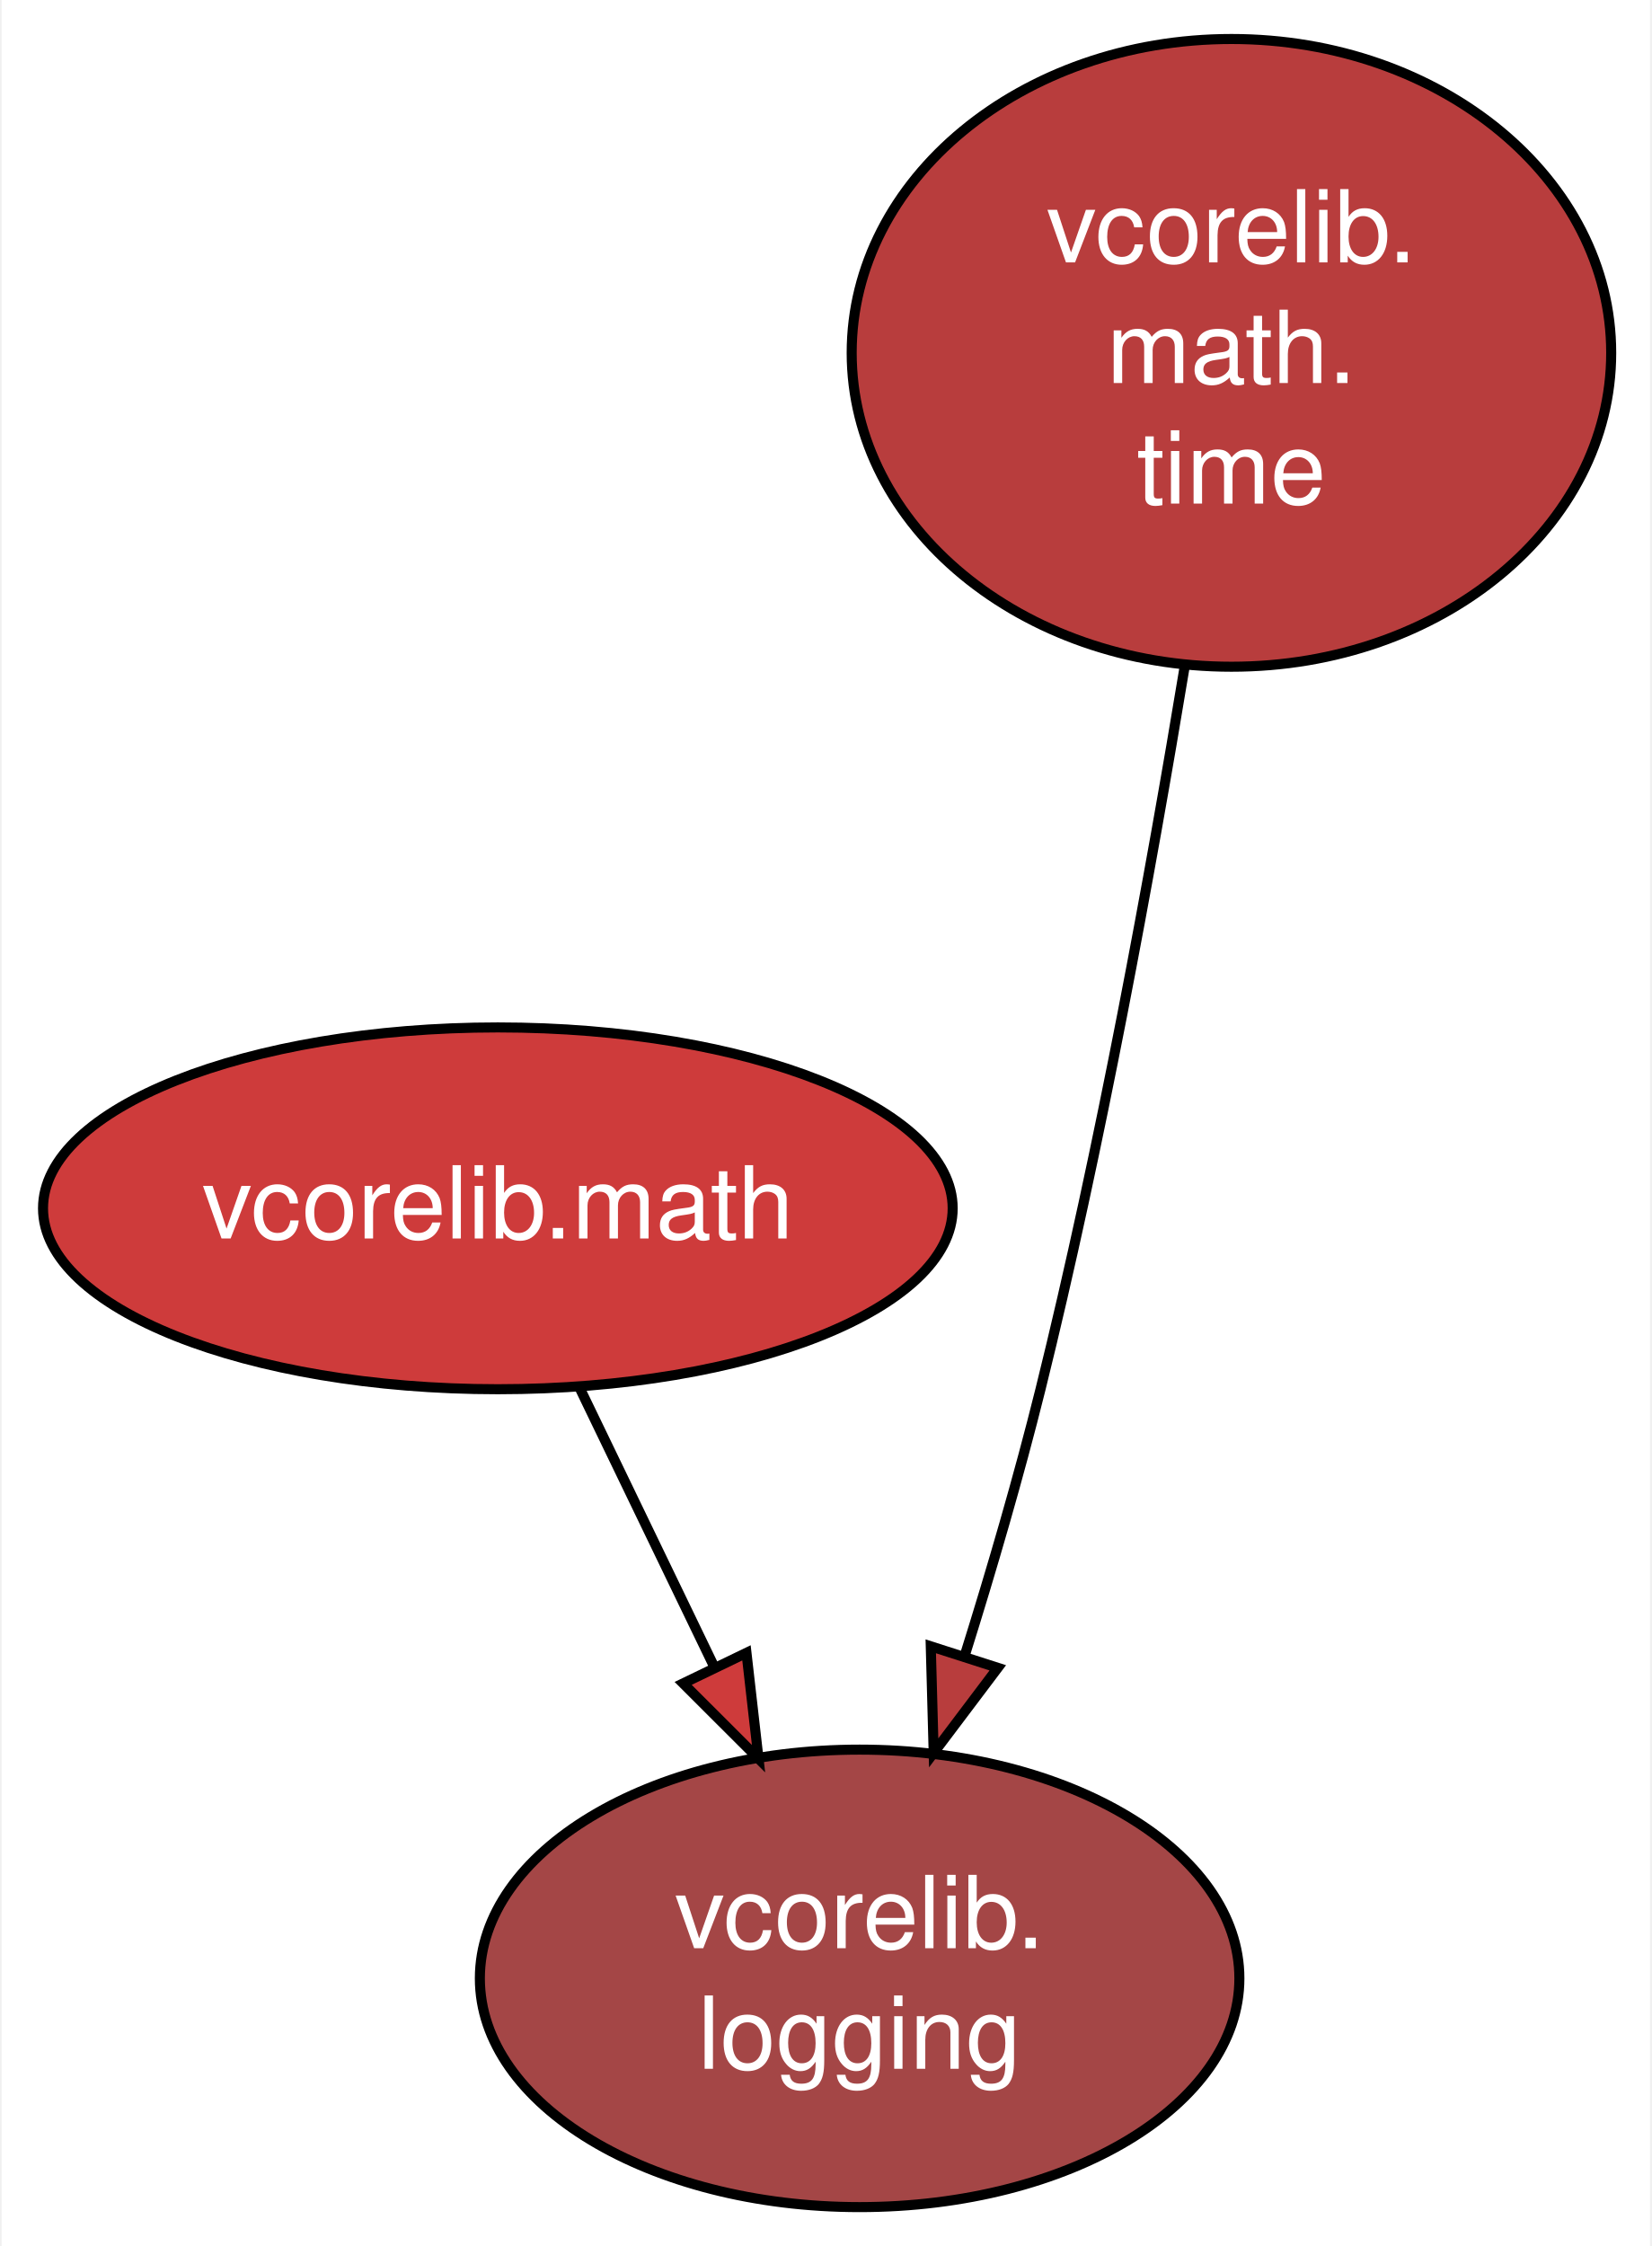
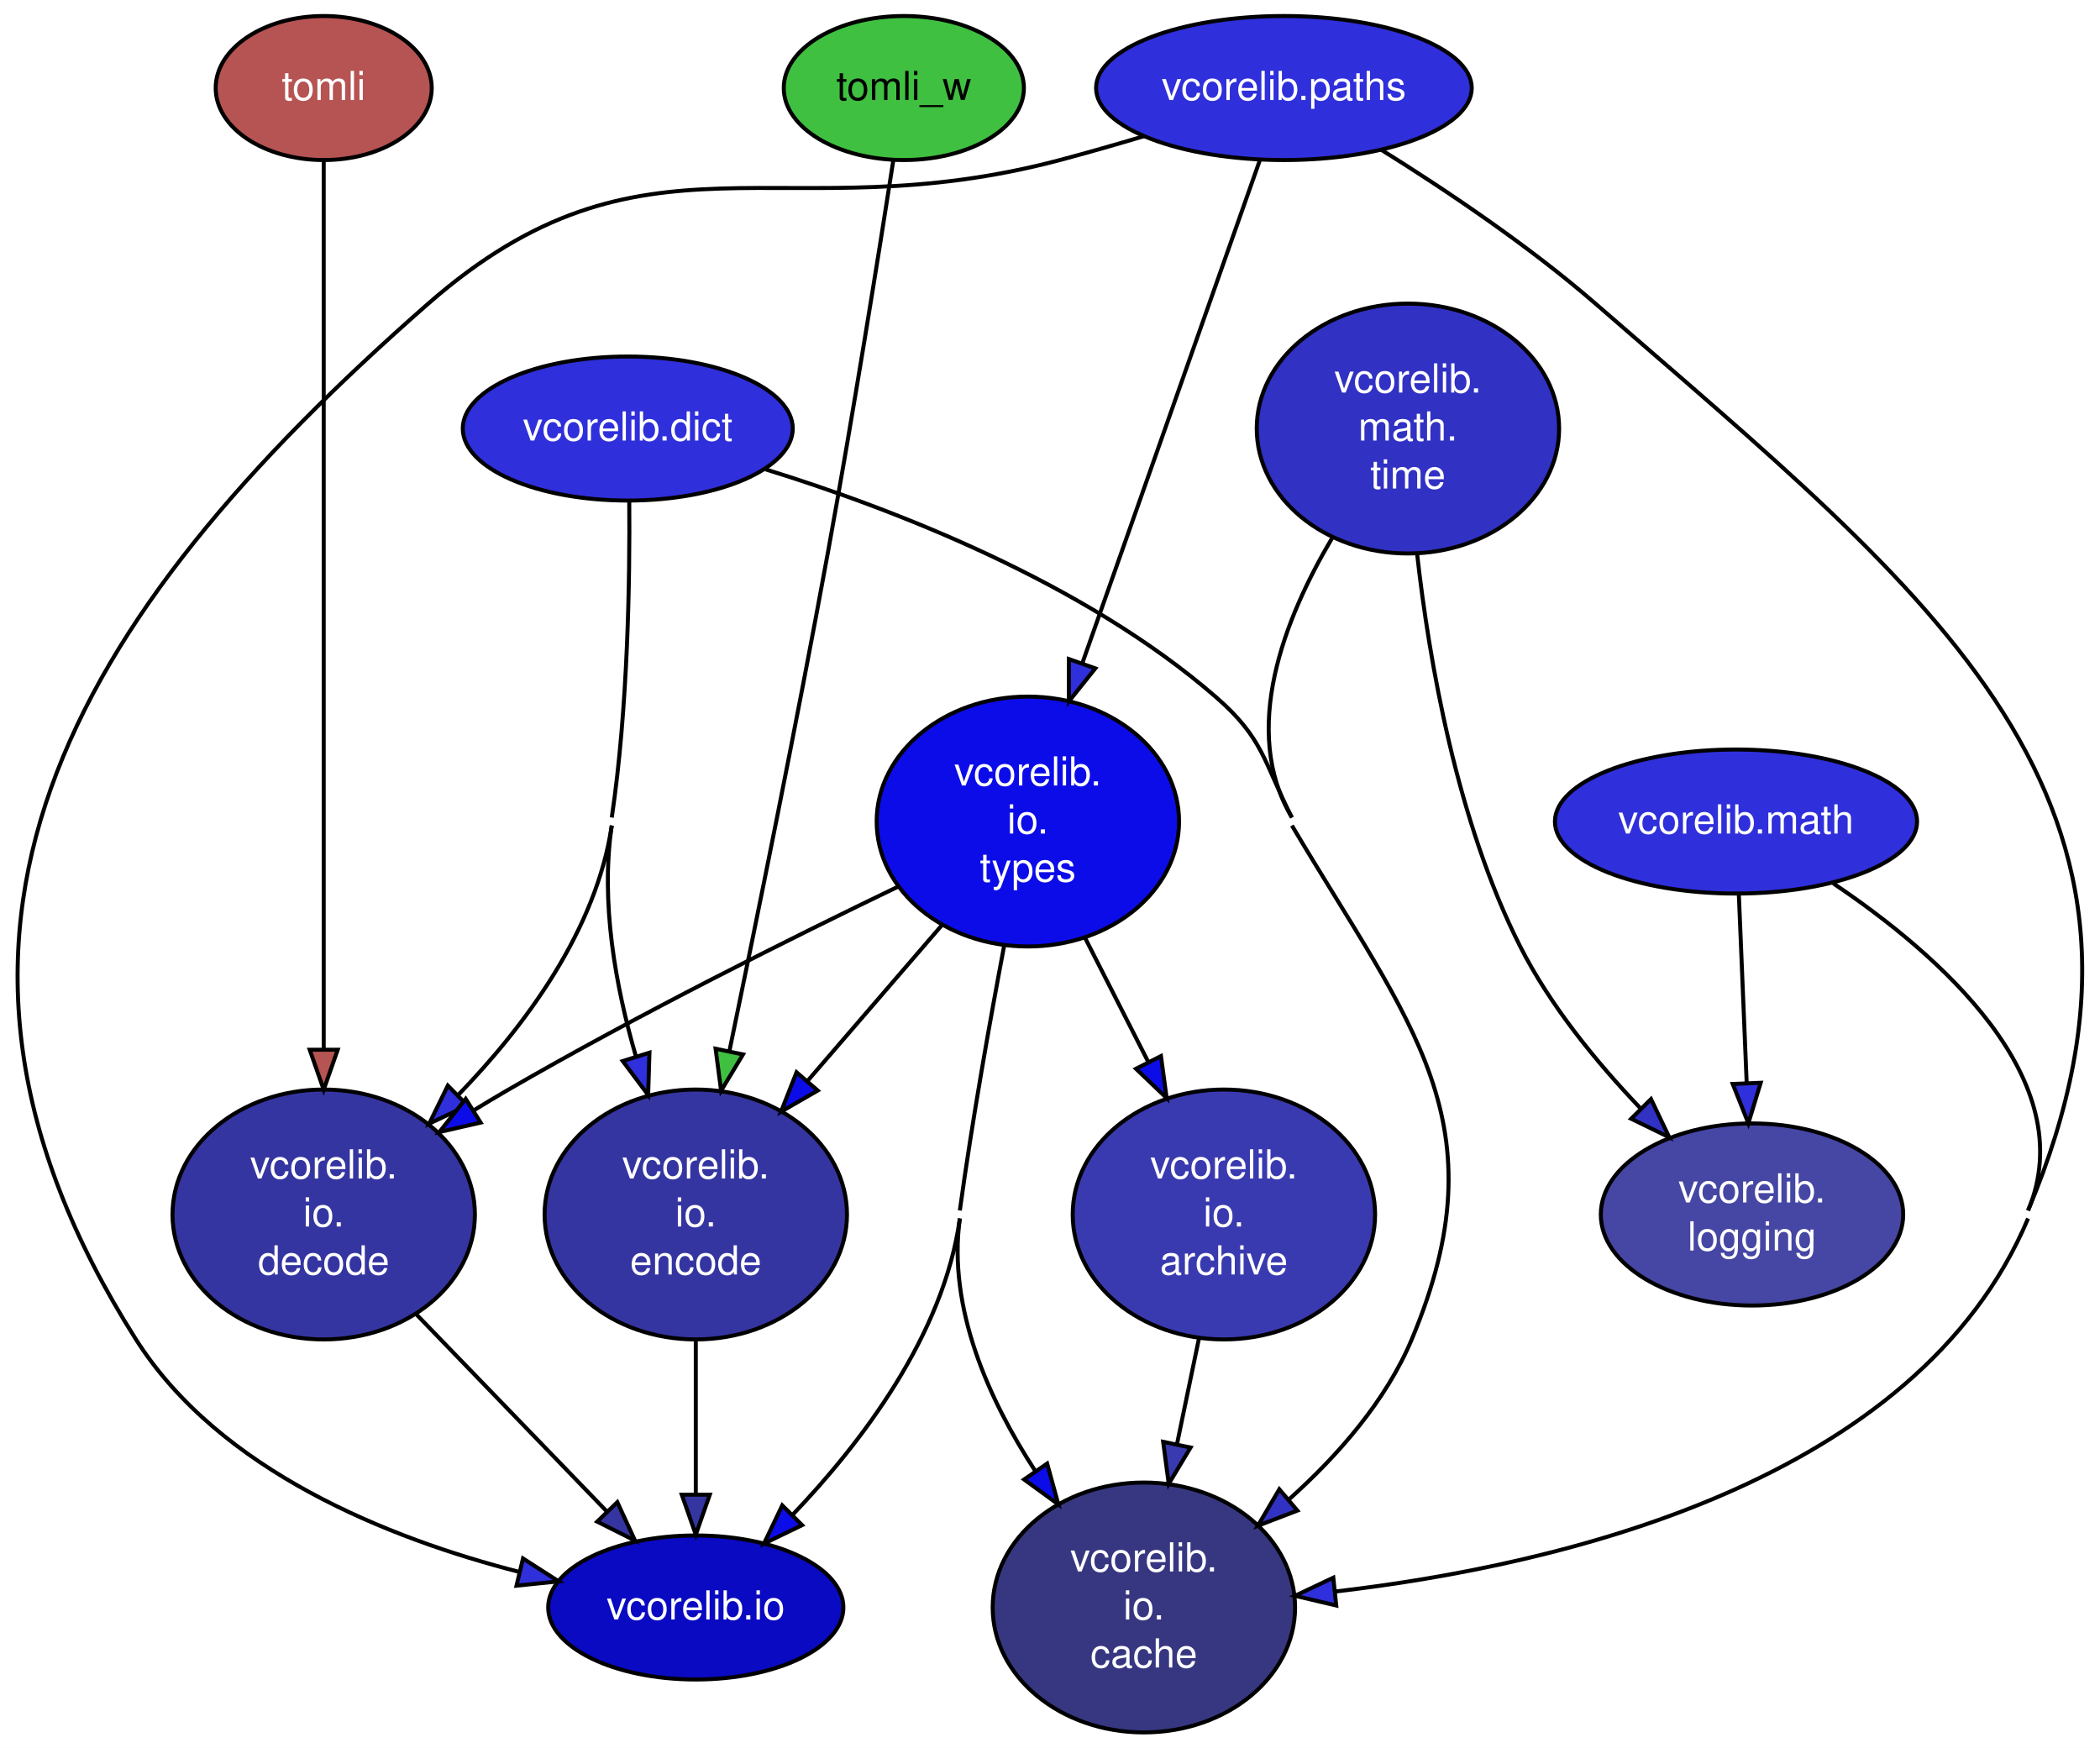
- <svg xmlns="http://www.w3.org/2000/svg" width="164pt" height="223pt" viewBox="0.00 0.00 164.03 223.48">
-   <g id="graph0" class="graph" transform="scale(1 1) rotate(0) translate(4 219.48)">
+ <svg xmlns="http://www.w3.org/2000/svg" width="525pt" height="437pt" viewBox="0.00 0.00 524.89 436.90">
+   <g id="graph0" class="graph" transform="scale(1 1) rotate(0) translate(4 432.9)">
    <style>.edge&gt;path:hover{stroke-width:8}</style>
-     <polygon fill="white" stroke="transparent" points="-4,4 -4,-219.48 160.03,-219.48 160.03,4 -4,4" />
+     <polygon fill="white" stroke="transparent" points="-4,4 -4,-432.9 520.89,-432.9 520.89,4 -4,4" />
    <g id="node1" class="node">
      <style>.edge&gt;path:hover{stroke-width:8}</style>
-       <ellipse fill="#a44646" stroke="black" cx="81.38" cy="-22.63" rx="37.79" ry="22.76" />
-       <text text-anchor="middle" x="81.38" y="-25.63" font-family="Helvetica,sans-Serif" font-size="10.00" fill="#ffffff">vcorelib.</text>
-       <text text-anchor="middle" x="81.38" y="-13.63" font-family="Helvetica,sans-Serif" font-size="10.00" fill="#ffffff">logging</text>
+       <ellipse fill="#b65353" stroke="black" cx="76.91" cy="-410.9" rx="27" ry="18" />
+       <text text-anchor="middle" x="76.91" y="-407.9" font-family="Helvetica,sans-Serif" font-size="10.00" fill="#ffffff">tomli</text>
+     </g>
+     <g id="node7" class="node">
+       <style>.edge&gt;path:hover{stroke-width:8}</style>
+       <ellipse fill="#3535a1" stroke="black" cx="76.91" cy="-129.34" rx="37.79" ry="31.23" />
+       <text text-anchor="middle" x="76.91" y="-138.34" font-family="Helvetica,sans-Serif" font-size="10.00" fill="#ffffff">vcorelib.</text>
+       <text text-anchor="middle" x="76.91" y="-126.34" font-family="Helvetica,sans-Serif" font-size="10.00" fill="#ffffff">io.</text>
+       <text text-anchor="middle" x="76.91" y="-114.34" font-family="Helvetica,sans-Serif" font-size="10.00" fill="#ffffff">decode</text>
+     </g>
+     <g id="edge1" class="edge">
+       <style>.edge&gt;path:hover{stroke-width:8}</style>
+       <path fill="none" stroke="black" d="M76.91,-392.83C76.91,-349.24 76.91,-232.86 76.91,-170.74" />
+       <polygon fill="#b65353" stroke="black" points="80.41,-170.52 76.91,-160.52 73.41,-170.52 80.41,-170.52" />
    </g>
    <g id="node2" class="node">
      <style>.edge&gt;path:hover{stroke-width:8}</style>
-       <ellipse fill="#ce3b3b" stroke="black" cx="45.38" cy="-99.25" rx="45.26" ry="18" />
-       <text text-anchor="middle" x="45.38" y="-96.25" font-family="Helvetica,sans-Serif" font-size="10.00" fill="#ffffff">vcorelib.math</text>
+       <ellipse fill="#40c040" stroke="black" cx="221.91" cy="-410.9" rx="30.01" ry="18" />
+       <text text-anchor="middle" x="221.91" y="-407.9" font-family="Helvetica,sans-Serif" font-size="10.00" fill="#000000">tomli_w</text>
    </g>
-     <g id="edge1" class="edge">
+     <g id="node8" class="node">
      <style>.edge&gt;path:hover{stroke-width:8}</style>
-       <path fill="none" stroke="black" d="M53.55,-81.32C57.5,-73.13 62.37,-63.05 66.92,-53.61" />
-       <polygon fill="#ce3b3b" stroke="black" points="70.12,-55.02 71.32,-44.49 63.82,-51.98 70.12,-55.02" />
+       <ellipse fill="#3535a1" stroke="black" cx="169.91" cy="-129.34" rx="37.79" ry="31.23" />
+       <text text-anchor="middle" x="169.91" y="-138.34" font-family="Helvetica,sans-Serif" font-size="10.00" fill="#ffffff">vcorelib.</text>
+       <text text-anchor="middle" x="169.91" y="-126.34" font-family="Helvetica,sans-Serif" font-size="10.00" fill="#ffffff">io.</text>
+       <text text-anchor="middle" x="169.91" y="-114.34" font-family="Helvetica,sans-Serif" font-size="10.00" fill="#ffffff">encode</text>
+     </g>
+     <g id="edge2" class="edge">
+       <style>.edge&gt;path:hover{stroke-width:8}</style>
+       <path fill="none" stroke="black" d="M219.26,-392.69C215.75,-370.14 209.25,-329.38 202.91,-294.68 195.11,-252 185.2,-203.3 178.29,-170.06" />
+       <polygon fill="#40c040" stroke="black" points="181.71,-169.34 176.24,-160.27 174.86,-170.77 181.71,-169.34" />
    </g>
    <g id="node3" class="node">
      <style>.edge&gt;path:hover{stroke-width:8}</style>
-       <ellipse fill="#b83d3d" stroke="black" cx="118.38" cy="-184.37" rx="37.79" ry="31.23" />
-       <text text-anchor="middle" x="118.38" y="-193.37" font-family="Helvetica,sans-Serif" font-size="10.00" fill="#ffffff">vcorelib.</text>
-       <text text-anchor="middle" x="118.38" y="-181.37" font-family="Helvetica,sans-Serif" font-size="10.00" fill="#ffffff">math.</text>
-       <text text-anchor="middle" x="118.38" y="-169.37" font-family="Helvetica,sans-Serif" font-size="10.00" fill="#ffffff">time</text>
+       <ellipse fill="#2f2fdb" stroke="black" cx="152.91" cy="-325.79" rx="41.24" ry="18" />
+       <text text-anchor="middle" x="152.91" y="-322.79" font-family="Helvetica,sans-Serif" font-size="10.00" fill="#ffffff">vcorelib.dict</text>
    </g>
-     <g id="edge2" class="edge">
+     <g id="node6" class="node">
      <style>.edge&gt;path:hover{stroke-width:8}</style>
-       <path fill="none" stroke="black" d="M113.74,-153.23C110.36,-132.79 105.33,-105.23 99.38,-81.25 97.22,-72.55 94.5,-63.23 91.82,-54.68" />
-       <polygon fill="#b83d3d" stroke="black" points="95.13,-53.53 88.75,-45.07 88.46,-55.67 95.13,-53.53" />
+       <ellipse fill="#373781" stroke="black" cx="281.91" cy="-31.11" rx="37.79" ry="31.23" />
+       <text text-anchor="middle" x="281.91" y="-40.11" font-family="Helvetica,sans-Serif" font-size="10.00" fill="#ffffff">vcorelib.</text>
+       <text text-anchor="middle" x="281.91" y="-28.11" font-family="Helvetica,sans-Serif" font-size="10.00" fill="#ffffff">io.</text>
+       <text text-anchor="middle" x="281.91" y="-16.11" font-family="Helvetica,sans-Serif" font-size="10.00" fill="#ffffff">cache</text>
+     </g>
+     <g id="edge3" class="edge">
+       <style>.edge&gt;path:hover{stroke-width:8}</style>
+       <path fill="none" stroke="black" d="M187.28,-315.61C219.27,-305.71 266.85,-287.4 299.91,-258.68 311.85,-248.3 311.73,-242.66 318.91,-228.56" />
+     </g>
+     <g id="edge4" class="edge">
+       <style>.edge&gt;path:hover{stroke-width:8}</style>
+       <path fill="none" stroke="black" d="M153.28,-307.65C153.45,-288.33 152.98,-256.02 148.91,-228.56" />
+       <path fill="none" stroke="black" d="M148.91,-226.56C145.02,-200.38 127.3,-176.51 110.42,-159.1" />
+       <polygon fill="#2f2fdb" stroke="black" points="112.85,-156.58 103.27,-152.04 107.93,-161.56 112.85,-156.58" />
+     </g>
+     <g id="edge5" class="edge">
+       <style>.edge&gt;path:hover{stroke-width:8}</style>
+       <path fill="none" stroke="black" d="M148.91,-226.56C146.07,-207.48 149.82,-186.52 154.89,-169.05" />
+       <polygon fill="#2f2fdb" stroke="black" points="158.33,-169.79 158,-159.2 151.65,-167.69 158.33,-169.79" />
+     </g>
+     <g id="node4" class="node">
+       <style>.edge&gt;path:hover{stroke-width:8}</style>
+       <ellipse fill="#0a0ac2" stroke="black" cx="169.91" cy="-31.11" rx="36.89" ry="18" />
+       <text text-anchor="middle" x="169.91" y="-28.11" font-family="Helvetica,sans-Serif" font-size="10.00" fill="#ffffff">vcorelib.io</text>
+     </g>
+     <g id="node5" class="node">
+       <style>.edge&gt;path:hover{stroke-width:8}</style>
+       <ellipse fill="#3a3ab0" stroke="black" cx="301.91" cy="-129.34" rx="37.79" ry="31.23" />
+       <text text-anchor="middle" x="301.91" y="-138.34" font-family="Helvetica,sans-Serif" font-size="10.00" fill="#ffffff">vcorelib.</text>
+       <text text-anchor="middle" x="301.91" y="-126.34" font-family="Helvetica,sans-Serif" font-size="10.00" fill="#ffffff">io.</text>
+       <text text-anchor="middle" x="301.91" y="-114.34" font-family="Helvetica,sans-Serif" font-size="10.00" fill="#ffffff">archive</text>
+     </g>
+     <g id="edge6" class="edge">
+       <style>.edge&gt;path:hover{stroke-width:8}</style>
+       <path fill="none" stroke="black" d="M295.69,-98.42C293.94,-90 292.01,-80.71 290.16,-71.82" />
+       <polygon fill="#3a3ab0" stroke="black" points="293.58,-71.09 288.12,-62.01 286.73,-72.52 293.58,-71.09" />
+     </g>
+     <g id="edge7" class="edge">
+       <style>.edge&gt;path:hover{stroke-width:8}</style>
+       <path fill="none" stroke="black" d="M99.9,-104.55C114.46,-89.48 133.2,-70.09 147.63,-55.16" />
+       <polygon fill="#3535a1" stroke="black" points="150.3,-57.43 154.74,-47.81 145.27,-52.57 150.3,-57.43" />
+     </g>
+     <g id="edge8" class="edge">
+       <style>.edge&gt;path:hover{stroke-width:8}</style>
+       <path fill="none" stroke="black" d="M169.91,-98.16C169.91,-85.83 169.91,-71.68 169.91,-59.64" />
+       <polygon fill="#3535a1" stroke="black" points="173.41,-59.3 169.91,-49.3 166.41,-59.3 173.41,-59.3" />
+     </g>
+     <g id="node9" class="node">
+       <style>.edge&gt;path:hover{stroke-width:8}</style>
+       <ellipse fill="#0c0ce9" stroke="black" cx="252.91" cy="-227.56" rx="37.79" ry="31.23" />
+       <text text-anchor="middle" x="252.91" y="-236.56" font-family="Helvetica,sans-Serif" font-size="10.00" fill="#ffffff">vcorelib.</text>
+       <text text-anchor="middle" x="252.91" y="-224.56" font-family="Helvetica,sans-Serif" font-size="10.00" fill="#ffffff">io.</text>
+       <text text-anchor="middle" x="252.91" y="-212.56" font-family="Helvetica,sans-Serif" font-size="10.00" fill="#ffffff">types</text>
+     </g>
+     <g id="edge9" class="edge">
+       <style>.edge&gt;path:hover{stroke-width:8}</style>
+       <path fill="none" stroke="black" d="M247.03,-196.75C243.44,-177.79 238.98,-152.69 235.91,-130.34" />
+       <path fill="none" stroke="black" d="M235.91,-128.34C231.91,-99.19 211.2,-72.14 194.03,-54.19" />
+       <polygon fill="#0c0ce9" stroke="black" points="196.48,-51.69 186.95,-47.08 191.52,-56.63 196.48,-51.69" />
+     </g>
+     <g id="edge10" class="edge">
+       <style>.edge&gt;path:hover{stroke-width:8}</style>
+       <path fill="none" stroke="black" d="M267.08,-198.73C272.06,-188.94 277.75,-177.78 283.06,-167.36" />
+       <polygon fill="#0c0ce9" stroke="black" points="286.18,-168.94 287.6,-158.44 279.94,-165.76 286.18,-168.94" />
+     </g>
+     <g id="edge11" class="edge">
+       <style>.edge&gt;path:hover{stroke-width:8}</style>
+       <path fill="none" stroke="black" d="M235.91,-128.34C232.83,-105.95 243.14,-83.04 254.78,-65.2" />
+       <polygon fill="#0c0ce9" stroke="black" points="257.73,-67.08 260.54,-56.87 251.97,-63.1 257.73,-67.08" />
+     </g>
+     <g id="edge12" class="edge">
+       <style>.edge&gt;path:hover{stroke-width:8}</style>
+       <path fill="none" stroke="black" d="M220.6,-211.35C193.98,-198.53 155.44,-179.3 122.91,-160.45 120.1,-158.82 117.23,-157.1 114.35,-155.33" />
+       <polygon fill="#0c0ce9" stroke="black" points="116.13,-152.31 105.81,-149.94 112.4,-158.24 116.13,-152.31" />
+     </g>
+     <g id="edge13" class="edge">
+       <style>.edge&gt;path:hover{stroke-width:8}</style>
+       <path fill="none" stroke="black" d="M231.53,-201.78C221.27,-189.89 208.84,-175.48 197.84,-162.72" />
+       <polygon fill="#0c0ce9" stroke="black" points="200.39,-160.32 191.21,-155.03 195.09,-164.89 200.39,-160.32" />
+     </g>
+     <g id="node10" class="node">
+       <style>.edge&gt;path:hover{stroke-width:8}</style>
+       <ellipse fill="#4646a4" stroke="black" cx="433.91" cy="-129.34" rx="37.79" ry="22.76" />
+       <text text-anchor="middle" x="433.91" y="-132.34" font-family="Helvetica,sans-Serif" font-size="10.00" fill="#ffffff">vcorelib.</text>
+       <text text-anchor="middle" x="433.91" y="-120.34" font-family="Helvetica,sans-Serif" font-size="10.00" fill="#ffffff">logging</text>
+     </g>
+     <g id="node11" class="node">
+       <style>.edge&gt;path:hover{stroke-width:8}</style>
+       <ellipse fill="#2f2fdb" stroke="black" cx="429.91" cy="-227.56" rx="45.26" ry="18" />
+       <text text-anchor="middle" x="429.91" y="-224.56" font-family="Helvetica,sans-Serif" font-size="10.00" fill="#ffffff">vcorelib.math</text>
+     </g>
+     <g id="edge14" class="edge">
+       <style>.edge&gt;path:hover{stroke-width:8}</style>
+       <path fill="none" stroke="black" d="M454.23,-212.09C480.44,-194.47 516.66,-163 502.91,-130.34" />
+       <path fill="none" stroke="black" d="M502.91,-128.34C475.17,-62.44 386.01,-41.64 329.77,-35.1" />
+       <polygon fill="#2f2fdb" stroke="black" points="329.99,-31.6 319.68,-34.03 329.26,-38.56 329.99,-31.6" />
+     </g>
+     <g id="edge15" class="edge">
+       <style>.edge&gt;path:hover{stroke-width:8}</style>
+       <path fill="none" stroke="black" d="M430.62,-209.36C431.16,-196.36 431.92,-178.14 432.57,-162.47" />
+       <polygon fill="#2f2fdb" stroke="black" points="436.08,-162.26 433,-152.12 429.09,-161.97 436.08,-162.26" />
+     </g>
+     <g id="node12" class="node">
+       <style>.edge&gt;path:hover{stroke-width:8}</style>
+       <ellipse fill="#3131c4" stroke="black" cx="347.91" cy="-325.79" rx="37.79" ry="31.23" />
+       <text text-anchor="middle" x="347.91" y="-334.79" font-family="Helvetica,sans-Serif" font-size="10.00" fill="#ffffff">vcorelib.</text>
+       <text text-anchor="middle" x="347.91" y="-322.79" font-family="Helvetica,sans-Serif" font-size="10.00" fill="#ffffff">math.</text>
+       <text text-anchor="middle" x="347.91" y="-310.79" font-family="Helvetica,sans-Serif" font-size="10.00" fill="#ffffff">time</text>
+     </g>
+     <g id="edge16" class="edge">
+       <style>.edge&gt;path:hover{stroke-width:8}</style>
+       <path fill="none" stroke="black" d="M328.99,-298.47C317.01,-278.3 305.99,-250.32 318.91,-228.56" />
+       <path fill="none" stroke="black" d="M318.91,-226.56C348.81,-176.2 371.5,-152.27 348.91,-98.23 342.44,-82.77 330.41,-69.08 318.3,-58.24" />
+       <polygon fill="#3131c4" stroke="black" points="320.28,-55.33 310.39,-51.53 315.76,-60.66 320.28,-55.33" />
+     </g>
+     <g id="edge17" class="edge">
+       <style>.edge&gt;path:hover{stroke-width:8}</style>
+       <path fill="none" stroke="black" d="M350.19,-294.57C353.21,-267.62 360.13,-227.7 375.91,-196.45 383.4,-181.61 395.01,-167.43 405.88,-156.04" />
+       <polygon fill="#3131c4" stroke="black" points="408.67,-158.19 413.23,-148.63 403.7,-153.27 408.67,-158.19" />
+     </g>
+     <g id="node13" class="node">
+       <style>.edge&gt;path:hover{stroke-width:8}</style>
+       <ellipse fill="#2f2fdb" stroke="black" cx="316.91" cy="-410.9" rx="46.95" ry="18" />
+       <text text-anchor="middle" x="316.91" y="-407.9" font-family="Helvetica,sans-Serif" font-size="10.00" fill="#ffffff">vcorelib.paths</text>
+     </g>
+     <g id="edge18" class="edge">
+       <style>.edge&gt;path:hover{stroke-width:8}</style>
+       <path fill="none" stroke="black" d="M282.07,-398.91C275.08,-396.82 267.78,-394.73 260.91,-392.9 191.29,-374.43 157.08,-404.37 102.91,-356.9 13.06,-278.18 -34.03,-199.13 29.91,-98.23 50.83,-65.2 93.18,-48.36 125.84,-39.98" />
+       <polygon fill="#2f2fdb" stroke="black" points="126.72,-43.36 135.64,-37.64 125.1,-36.56 126.72,-43.36" />
+     </g>
+     <g id="edge19" class="edge">
+       <style>.edge&gt;path:hover{stroke-width:8}</style>
+       <path fill="none" stroke="black" d="M341.18,-395.51C357.14,-385.56 378.11,-371.51 394.91,-356.9 479.08,-283.71 546.18,-233.15 502.91,-130.34" />
+     </g>
+     <g id="edge20" class="edge">
+       <style>.edge&gt;path:hover{stroke-width:8}</style>
+       <path fill="none" stroke="black" d="M310.89,-392.84C300.79,-364.23 280.2,-305.9 266.48,-267.01" />
+       <polygon fill="#2f2fdb" stroke="black" points="269.77,-265.84 263.15,-257.57 263.17,-268.17 269.77,-265.84" />
    </g>
  </g>
</svg>
